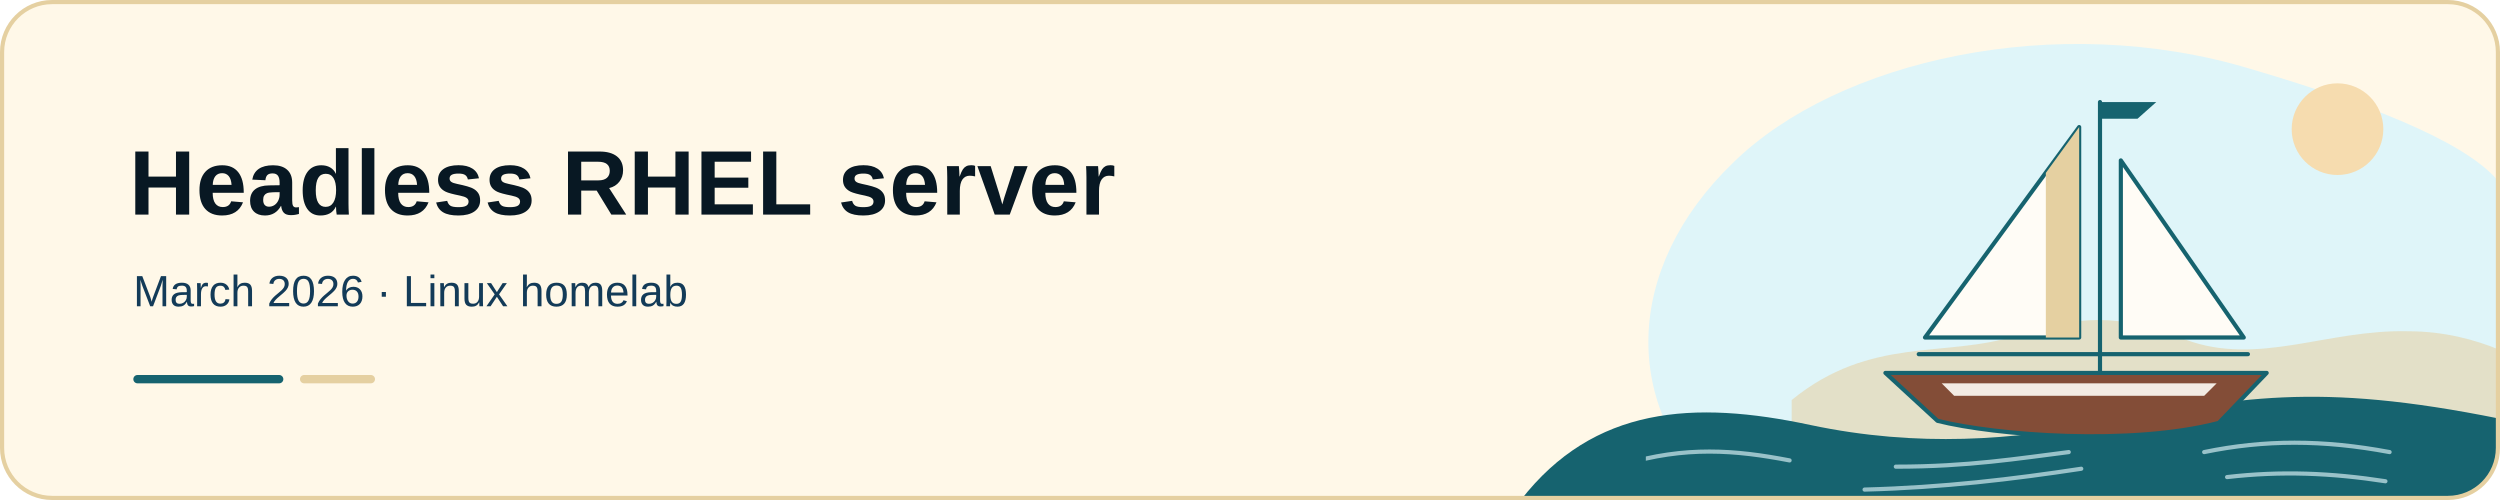
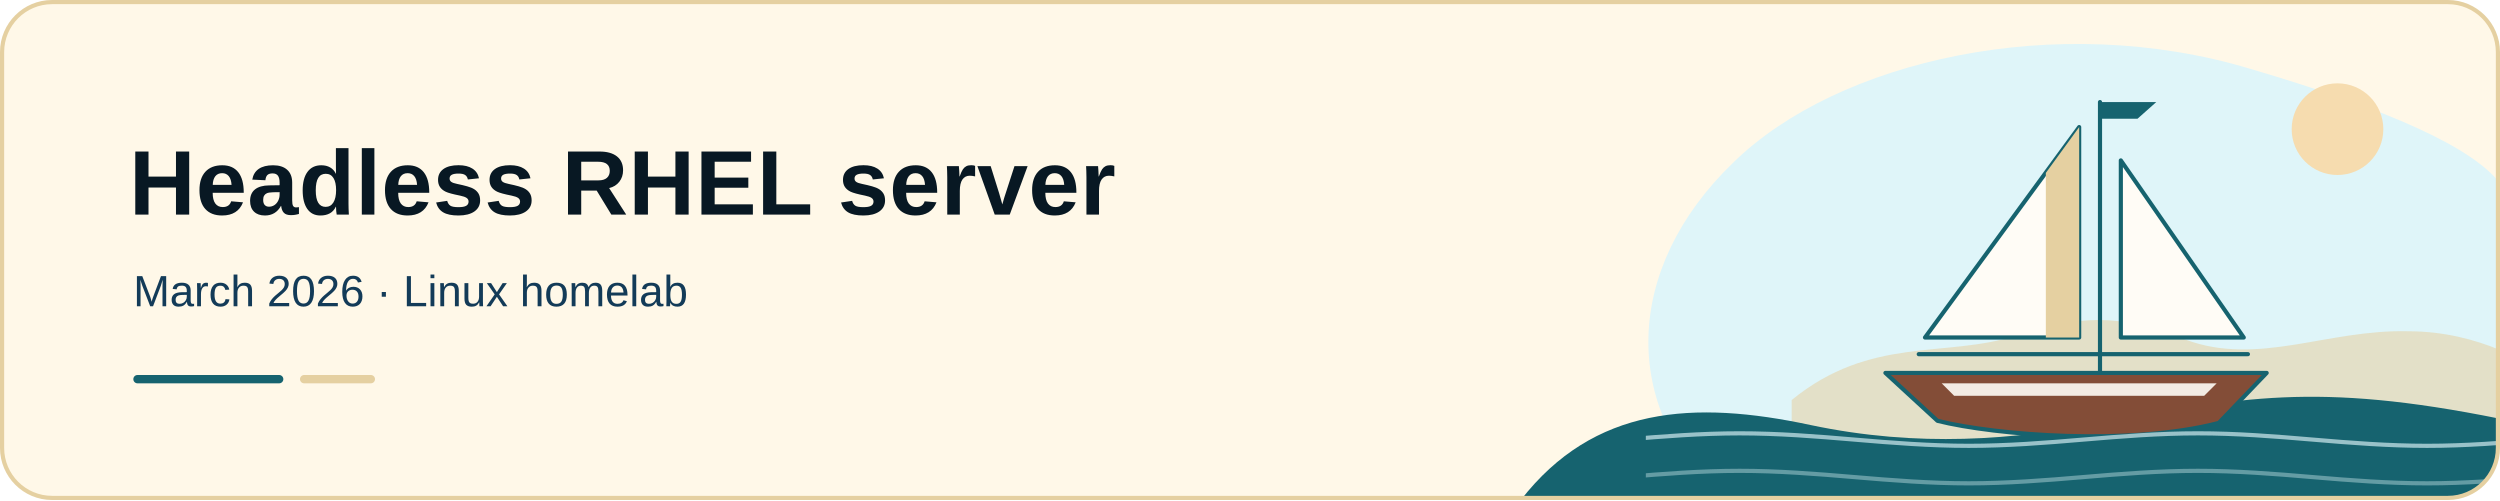
<svg xmlns="http://www.w3.org/2000/svg" width="1200" height="240" viewBox="0 0 1200 240" role="img" aria-labelledby="title description">
  <defs>
    <clipPath id="edge">
      <rect x="1" y="1" width="1198" height="238" rx="24" />
    </clipPath>
    <clipPath id="sailing-area">
      <rect x="790" y="24" width="410" height="216" />
    </clipPath>
    <g id="boat">
      <path class="rigging" d="M1008 49v138m-87-17h158" />
      <path class="sail" d="m998 61-74 101h74Z" />
      <path class="rigging" d="m998 61-74 101h74Z" />
      <path class="gold" d="m998 61-16 22v79h16Z" />
      <path class="sail" d="m1018 77 59 85h-59Z" />
      <path class="rigging" d="m1018 77 59 85h-59Z" />
      <path class="accent" d="M1008 49h27l-9 8h-18Z" />
      <path class="hull" d="M905 179h183l-23 24c-42 11-107 6-135-1Z" />
      <path class="rigging" d="M905 179h183l-23 24c-42 11-107 6-135-1Z" />
      <path class="sail" opacity=".9" d="M932 184h132l-6 6H938Z" />
    </g>
  </defs>
  <style>
    .sky{fill:#fff8e8}.wash{fill:#dff5f9}.coast{fill:#e5d0a1}.ocean{fill:#16636f}.sun{fill:#f6dcaf}.sail{fill:#fffcf6}.hull{fill:#834d37}.ink{fill:#081823}.muted{fill:#133b58}.accent{fill:#16636f}.gold{fill:#e5d0a1}.line{fill:#16636f}.wave{fill:#dff5f9}.border{fill:#e5d0a1}.rigging{fill:none;stroke:#16636f;stroke-width:2;stroke-linecap:round;stroke-linejoin:round}.wave{fill:none;stroke:#dff5f9;stroke-width:2;stroke-linecap:round;opacity:.65}.border{fill:none;stroke:#e5d0a1;stroke-width:2}
-     .boat-track{animation:sail-by 24s linear infinite}
-     .boat-rock{transform-origin:1000px 184px;animation:gentle-bob 4s ease-in-out infinite}
-     .water-drift{animation:water-sway 8s ease-in-out infinite}
-     @keyframes sail-by{from{transform:translateX(0)}to{transform:translateX(540px)}}
-     @keyframes gentle-bob{0%,50%,100%{transform:translateY(0) rotate(0deg)}25%{transform:translateY(1.5px) rotate(0.6deg)}75%{transform:translateY(-1.5px) rotate(-0.6deg)}}
-     @keyframes water-sway{0%,50%,100%{transform:translateX(0)}25%{transform:translateX(4px)}75%{transform:translateX(-4px)}}
-     @media(prefers-reduced-motion:reduce){.boat-track,.boat-rock,.water-drift{animation:none;transform:none}}
+     .boat-rock{transform-origin:1000px 184px;animation:gentle-bob 8s ease-in-out infinite}
+     .surface-wave{animation:passing-wave 8s ease-in-out infinite}
+     .wave-back{animation-delay:-2s}
+     .breeze{animation:sea-breeze 8s ease-in-out infinite;opacity:0}
+     .breeze-lines{fill:none;stroke:#16636f;stroke-width:1.5;stroke-linecap:round}
+     .still-water{display:none}
+     @keyframes gentle-bob{0%,50%,100%{transform:translateY(0) rotate(0deg)}25%{transform:translateY(3px) rotate(0.35deg)}75%{transform:translateY(-3px) rotate(-0.35deg)}}
+     @keyframes passing-wave{0%,100%{d:path('M780 211 C798.333 209.429 816.667 208 835 208 C853.333 208 871.667 209.429 890 211 C908.333 212.571 926.667 214 945 214 C963.333 214 981.667 212.571 1000 211 C1018.333 209.429 1036.667 208 1055 208 C1073.333 208 1091.667 209.429 1110 211 C1128.333 212.571 1146.667 214 1165 214 C1183.333 214 1201.667 212.571 1220 211')}25%{d:path('M780 214 C798.333 214 816.667 212.571 835 211 C853.333 209.429 871.667 208 890 208 C908.333 208 926.667 209.429 945 211 C963.333 212.571 981.667 214 1000 214 C1018.333 214 1036.667 212.571 1055 211 C1073.333 209.429 1091.667 208 1110 208 C1128.333 208 1146.667 209.429 1165 211 C1183.333 212.571 1201.667 214 1220 214')}50%{d:path('M780 211 C798.333 212.571 816.667 214 835 214 C853.333 214 871.667 212.571 890 211 C908.333 209.429 926.667 208 945 208 C963.333 208 981.667 209.429 1000 211 C1018.333 212.571 1036.667 214 1055 214 C1073.333 214 1091.667 212.571 1110 211 C1128.333 209.429 1146.667 208 1165 208 C1183.333 208 1201.667 209.429 1220 211')}75%{d:path('M780 208 C798.333 208 816.667 209.429 835 211 C853.333 212.571 871.667 214 890 214 C908.333 214 926.667 212.571 945 211 C963.333 209.429 981.667 208 1000 208 C1018.333 208 1036.667 209.429 1055 211 C1073.333 212.571 1091.667 214 1110 214 C1128.333 214 1146.667 212.571 1165 211 C1183.333 209.429 1201.667 208 1220 208')}}
+     @keyframes sea-breeze{0%{transform:translateX(-120px);opacity:0}25%{transform:translateX(-40px);opacity:0.22}50%{transform:translateX(40px);opacity:0.132}75%,100%{transform:translateX(120px);opacity:0}}
+     @media(prefers-reduced-motion:reduce){.boat-rock,.surface-wave,.breeze{animation:none;transform:none}.animated-water,.breeze{display:none}.still-water{display:inline}}
  </style>
  <g clip-path="url(#edge)">
    <rect class="sky" width="1200" height="240" />
    <g aria-hidden="true">
      <path class="wash" d="M827 240c-49-44-48-111 5-162 50-49 155-73 248-45 68 20 107 38 120 55v152Z" />
      <circle class="sun" cx="1122" cy="62" r="22" />
      <path class="coast" opacity=".55" d="M860 192c38-31 74-20 108-31 37-12 54-8 81 2 35 13 68-5 107-4 17 0 32 4 44 9v72H860Z" />
      <path class="ocean" d="M730 240c35-45 83-48 139-36 52 11 98 7 140-1 66-12 102-20 191-2v39Z" />
      <g clip-path="url(#sailing-area)">
-         <g class="boat-track">
-           <g class="boat-rock">
-             <use href="#boat" />
-           </g>
-           <g transform="translate(-540 0)">
-             <g class="boat-rock">
-               <use href="#boat" />
-             </g>
+         <g class="breeze">
+           <path class="breeze-lines" d="M916 93h34c13 0 20-4 23-10m-80 31h37c16 0 23-4 29-11m-24 36h27c10 0 18-3 22-9" />
+         </g>
+         <g class="boat-rock">
+           <use href="#boat" />
+         </g>
+         <g class="animated-water wave" opacity=".75">
+           <path class="surface-wave" d="M780 211 C798.333 209.429 816.667 208 835 208 C853.333 208 871.667 209.429 890 211 C908.333 212.571 926.667 214 945 214 C963.333 214 981.667 212.571 1000 211 C1018.333 209.429 1036.667 208 1055 208 C1073.333 208 1091.667 209.429 1110 211 C1128.333 212.571 1146.667 214 1165 214 C1183.333 214 1201.667 212.571 1220 211" />
+           <g transform="translate(0 18)" opacity=".6">
+             <path class="surface-wave wave-back" d="M780 211 C798.333 209.429 816.667 208 835 208 C853.333 208 871.667 209.429 890 211 C908.333 212.571 926.667 214 945 214 C963.333 214 981.667 212.571 1000 211 C1018.333 209.429 1036.667 208 1055 208 C1073.333 208 1091.667 209.429 1110 211 C1128.333 212.571 1146.667 214 1165 214 C1183.333 214 1201.667 212.571 1220 211" />
          </g>
        </g>
-         <g class="water-drift">
+         <g class="still-water">
          <path class="wave" d="M779 223c30-9 54-7 80-2m51 3c35 0 59-4 83-7m65 0c29-6 57-6 89 0" />
          <path class="wave" d="M895 235c38-1 71-5 104-10m70 4c26-3 50-2 76 2" />
        </g>
      </g>
      <rect class="accent" x="64" y="180" width="72" height="4" rx="2" />
      <rect class="gold" x="144" y="180" width="36" height="4" rx="2" />
    </g>
    <g font-family="Segoe UI, Arial, sans-serif">
      <text class="ink" x="62" y="103" font-size="44" font-weight="700" letter-spacing=".25">Headless RHEL server</text>
      <text class="muted" x="64" y="147" font-size="21" font-weight="400">March 2026 · Linux homelab</text>
    </g>
  </g>
  <rect class="border" x="1" y="1" width="1198" height="238" rx="24" />
</svg>
